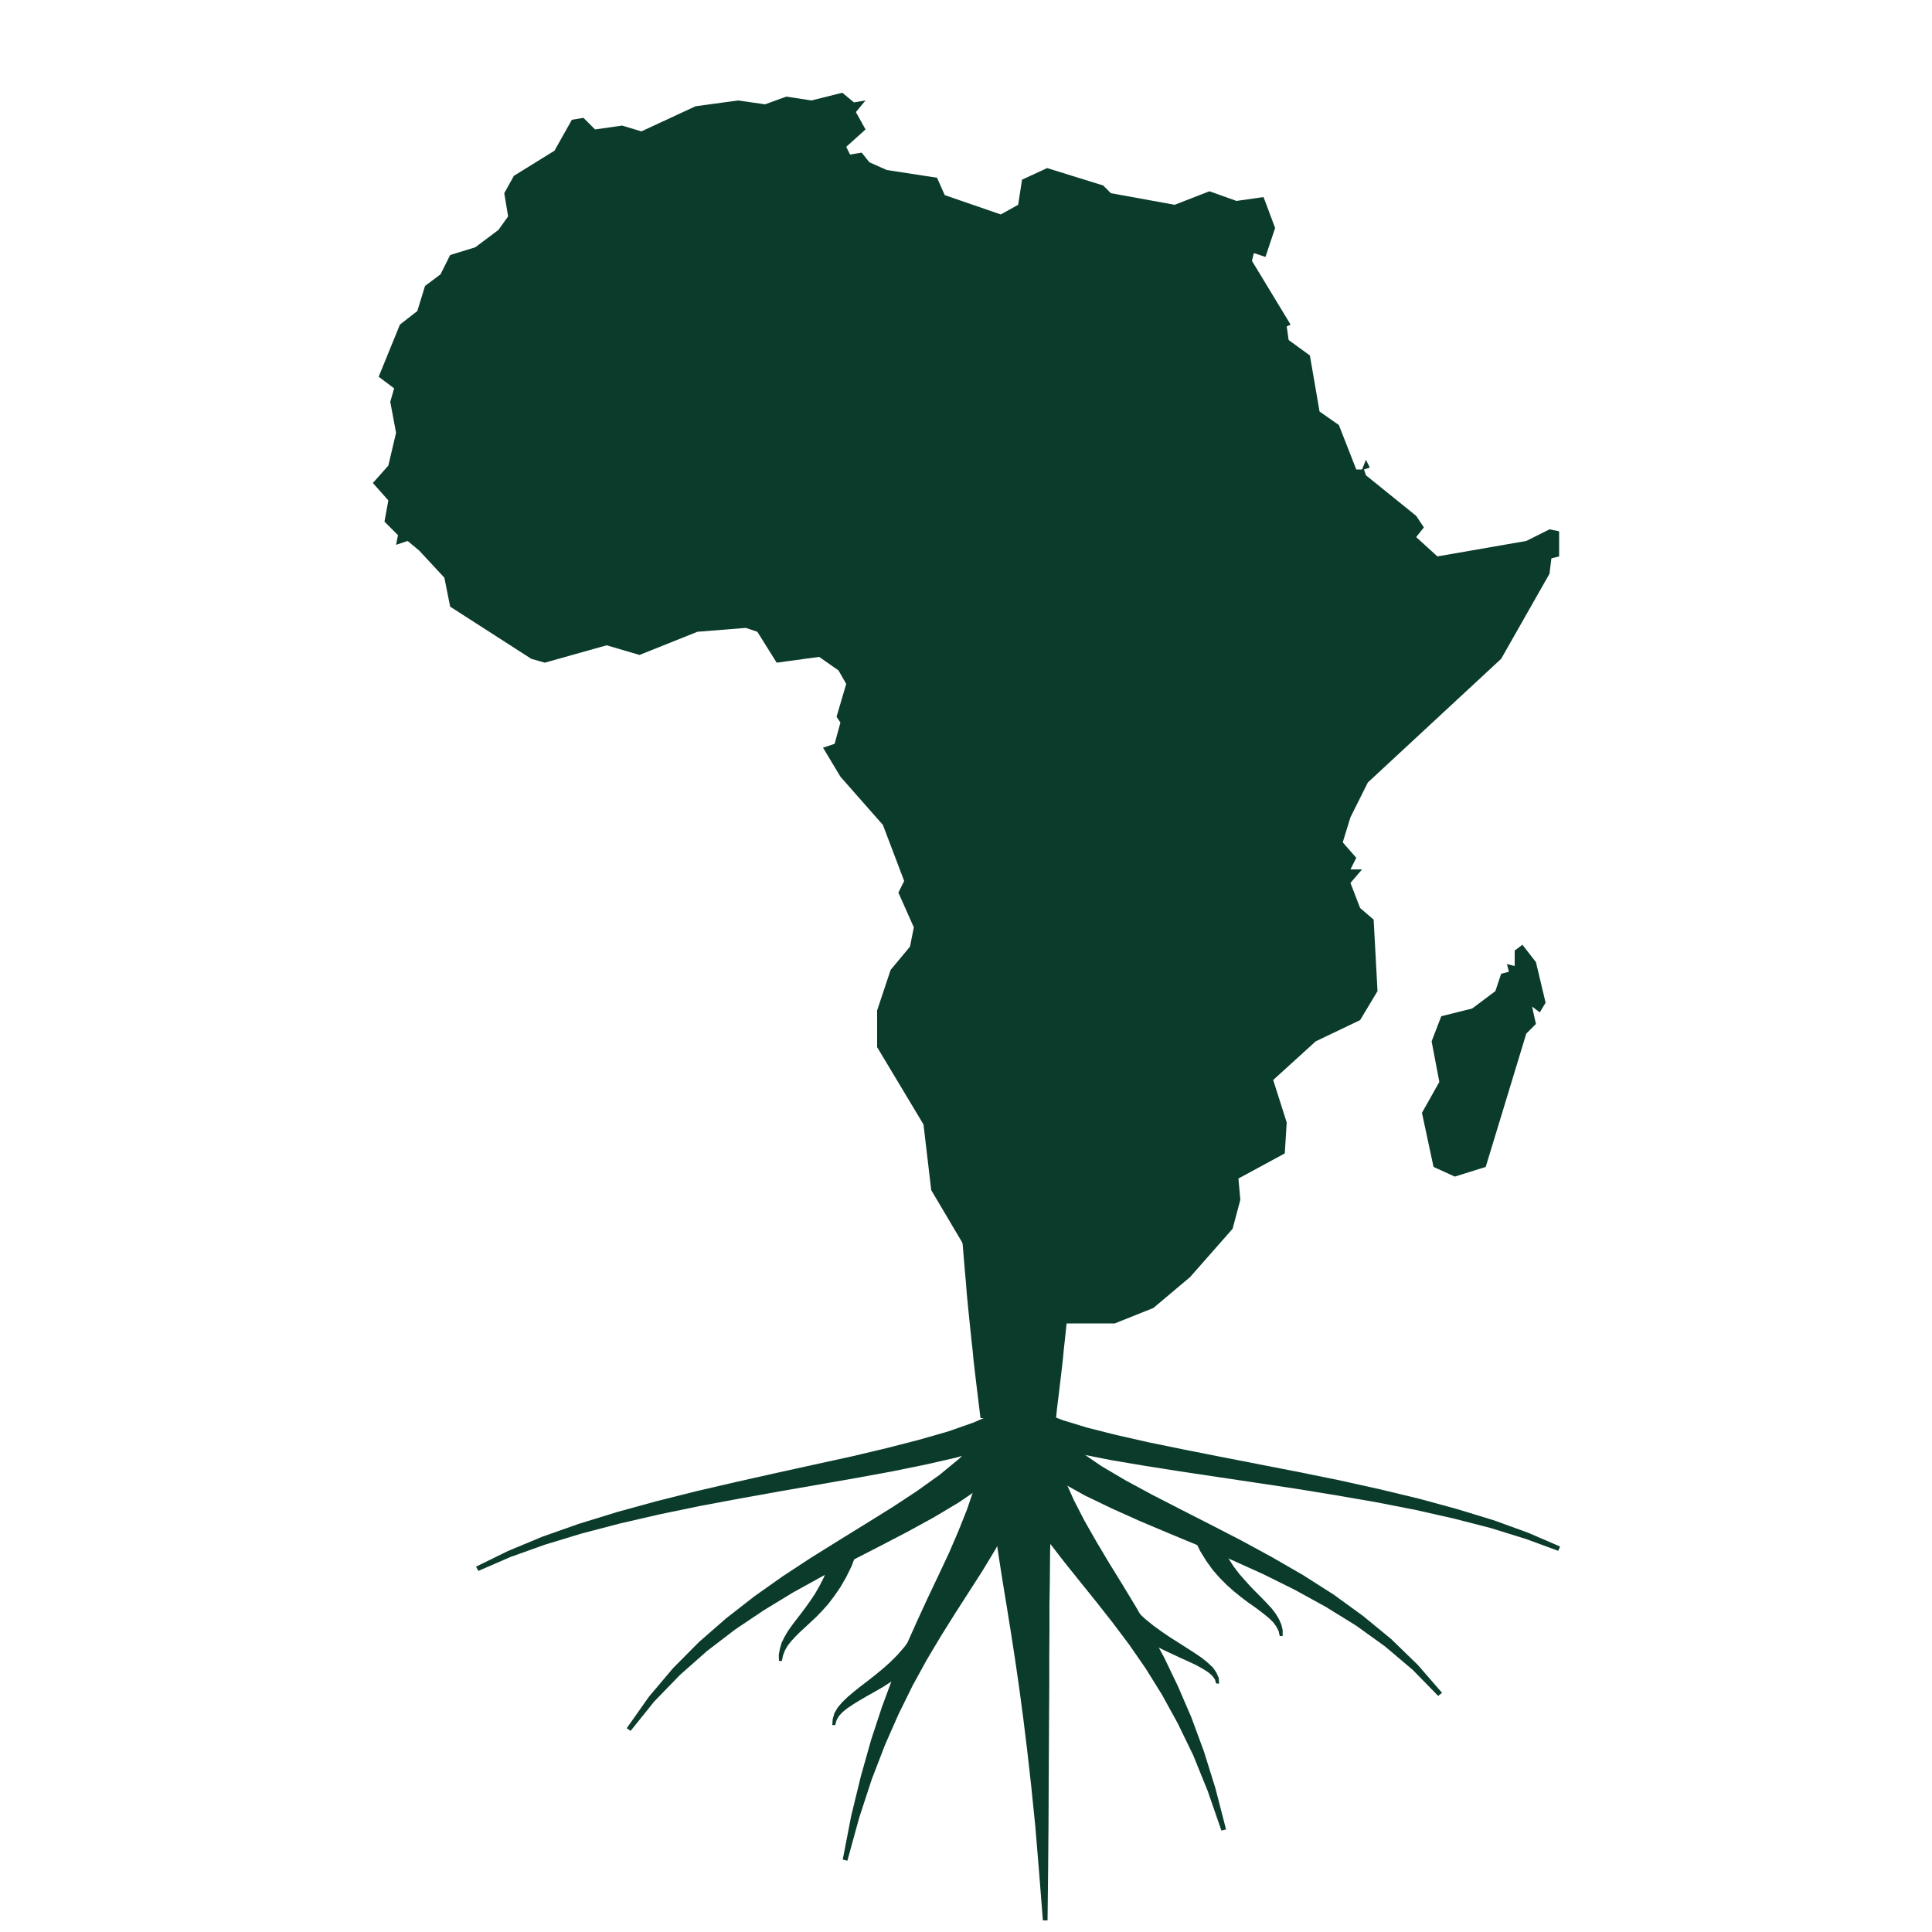
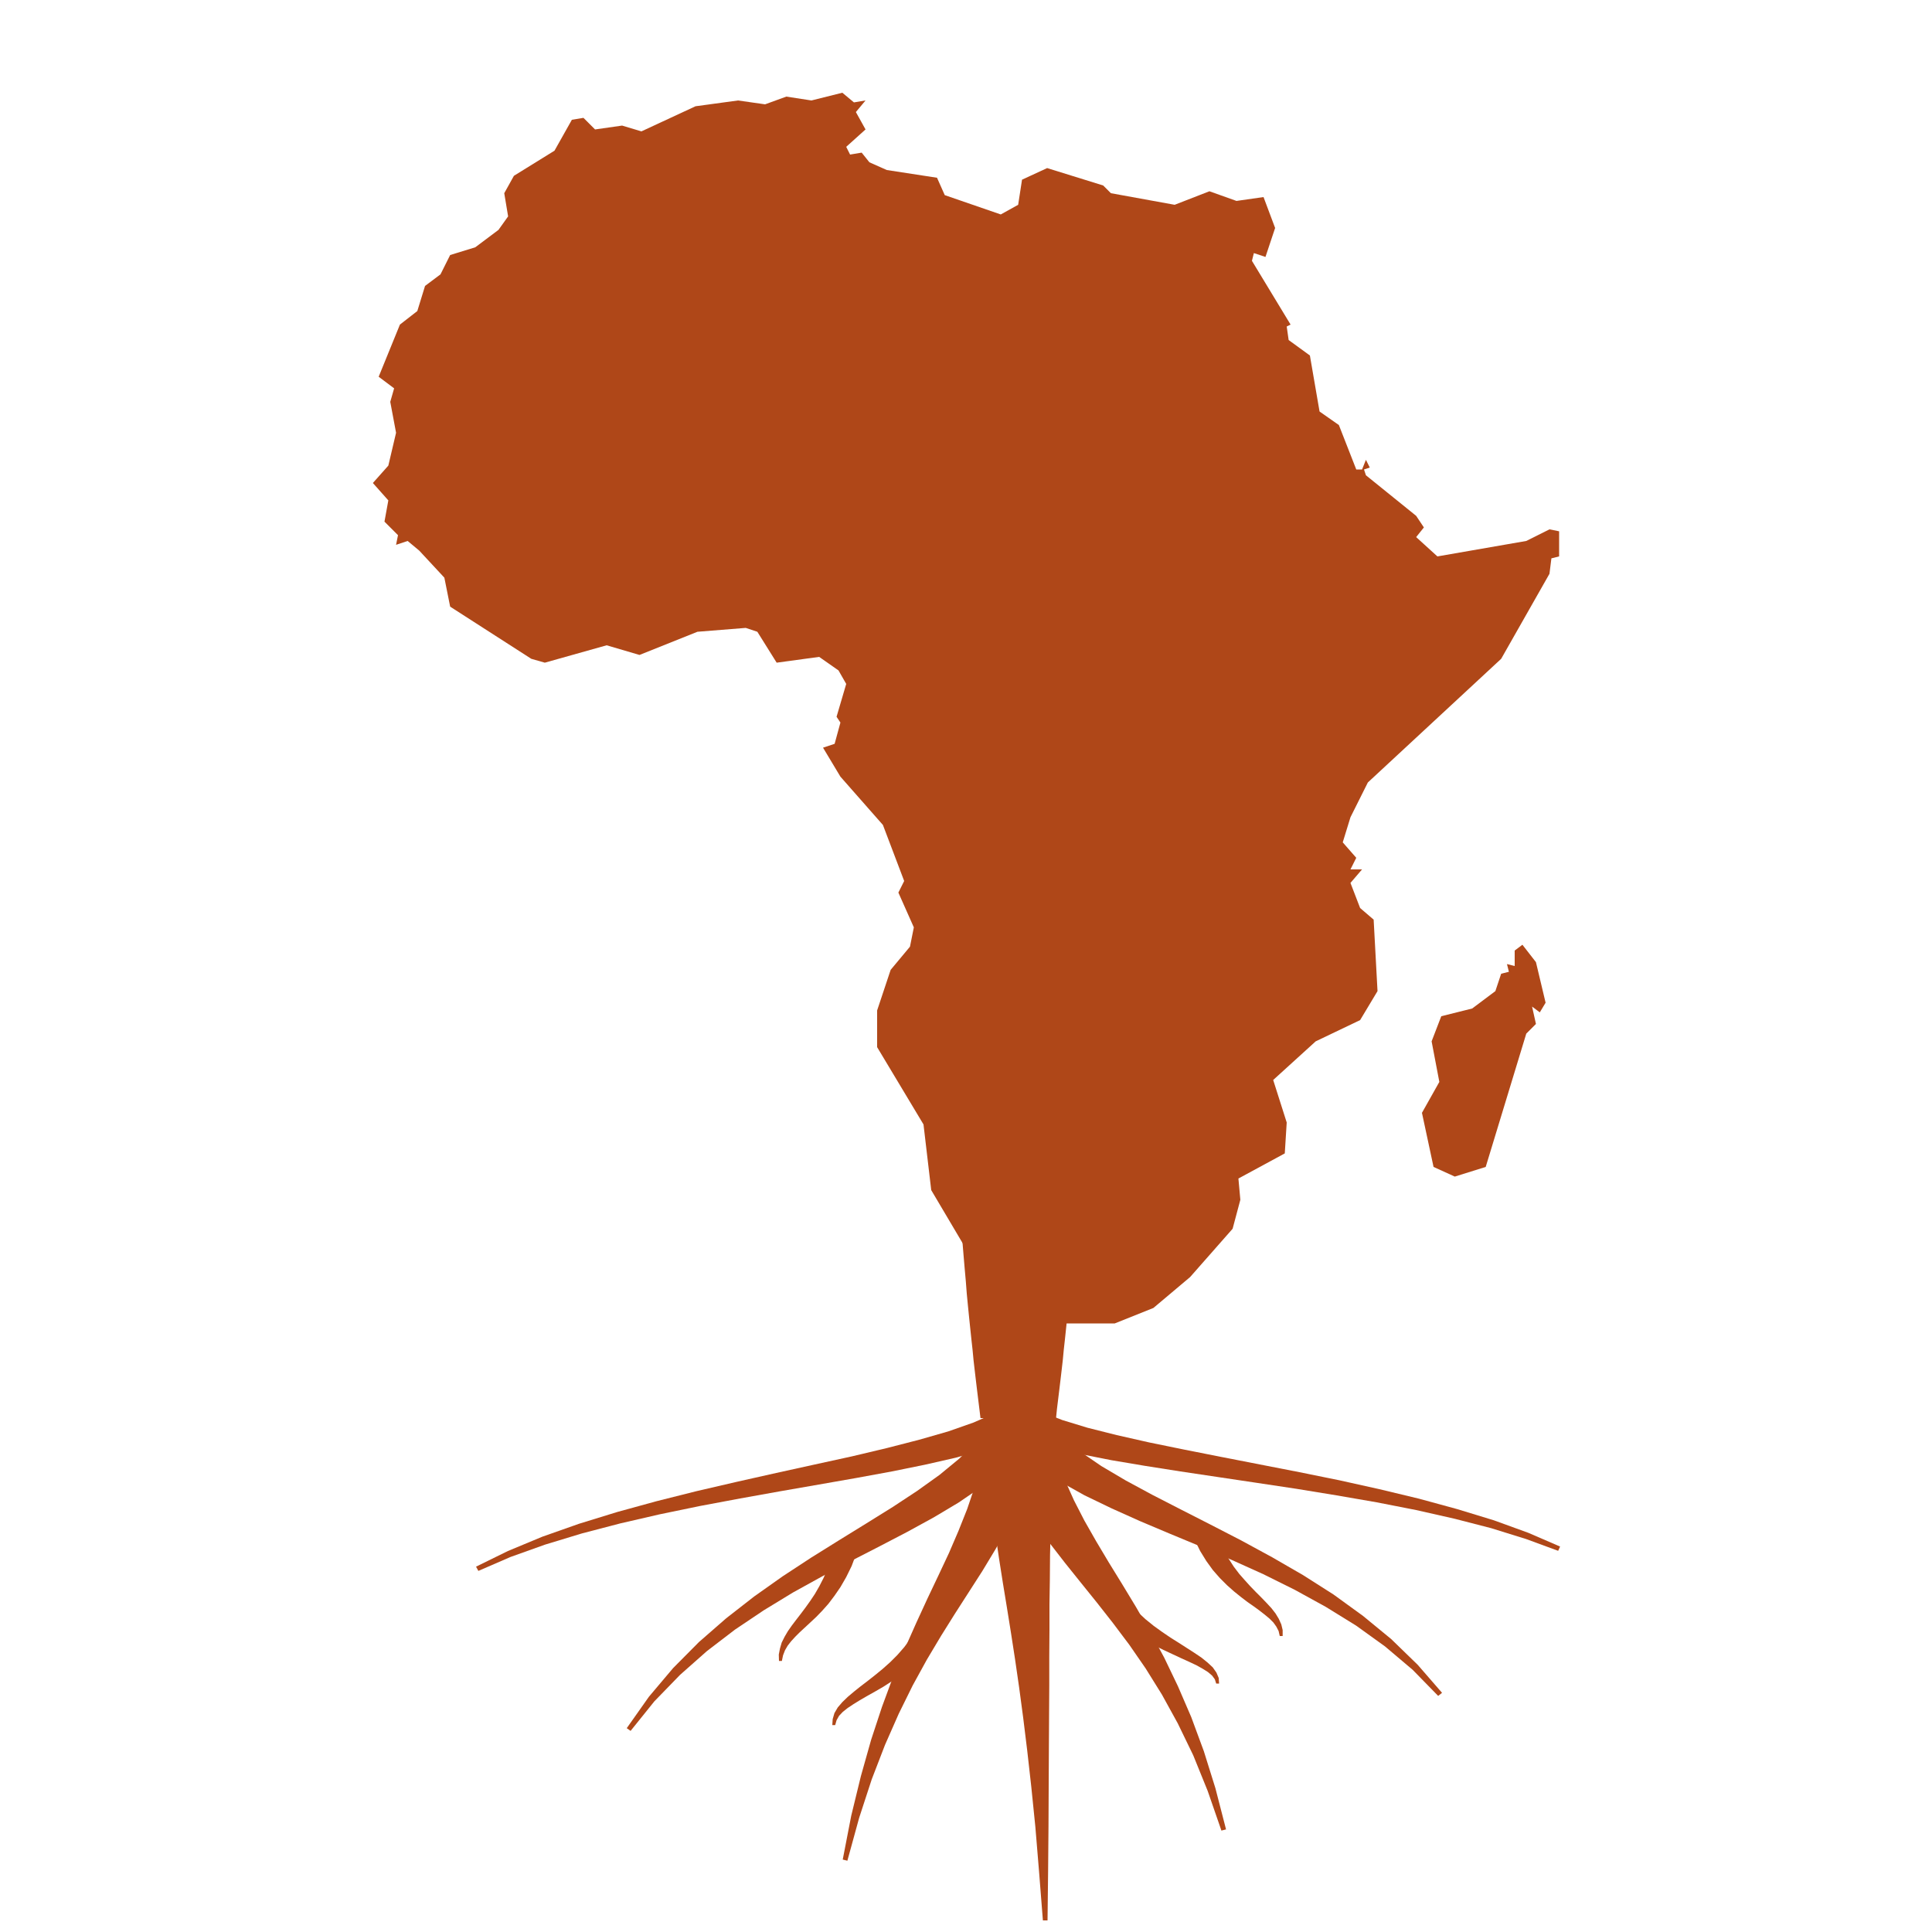
<svg xmlns="http://www.w3.org/2000/svg" viewBox="0 0 100 100" role="img">
-   <g fill="#0B3B2A">
+   <g fill="#AF4718">
    <path d="M19.3 25.0 20.1 24.1 20.5 22.4 20.2 20.8 20.4 20.1 19.6 19.5 20.7 16.8 21.6 16.1 22.0 14.8 22.8 14.2 23.3 13.2 24.6 12.8 25.8 11.9 26.3 11.2 26.1 10.0 26.6 9.1 28.7 7.8 29.6 6.2 30.2 6.1 30.8 6.7 32.2 6.5 33.2 6.8 36.0 5.5 38.2 5.2 39.6 5.4 40.7 5.0 42.0 5.2 43.6 4.8 44.2 5.3 44.8 5.2 44.3 5.8 44.8 6.7 43.8 7.6 44.0 8.0 44.6 7.9 45.0 8.4 45.9 8.8 48.5 9.2 48.9 10.1 51.8 11.1 52.7 10.6 52.9 9.3 54.2 8.7 57.1 9.6 57.5 10.0 60.8 10.6 62.6 9.9 64.0 10.4 65.4 10.2 66.0 11.8 65.5 13.3 64.9 13.1 64.8 13.5 66.8 16.8 66.6 16.9 66.7 17.6 67.8 18.4 68.3 21.3 69.3 22.0 70.2 24.3 70.5 24.3 70.7 23.8 70.9 24.2 70.6 24.3 70.7 24.6 73.3 26.7 73.7 27.3 73.3 27.8 74.4 28.8 79.0 28.0 80.2 27.4 80.7 27.5 80.7 28.8 80.3 28.9 80.2 29.7 77.7 34.1 70.8 40.5 69.9 42.3 69.5 43.6 70.2 44.4 69.9 45.0 70.5 45.0 69.9 45.7 70.4 47.0 71.1 47.6 71.3 51.3 70.4 52.8 68.1 53.9 65.9 55.9 66.6 58.1 66.5 59.7 64.1 61.0 64.2 62.1 63.8 63.6 61.6 66.1 59.7 67.7 57.7 68.5 55.0 68.5 52.7 69.2 51.3 68.6 50.8 67.5 51.3 67.2 51.1 66.5 48.2 61.6 47.8 58.2 45.4 54.2 45.4 52.3 46.1 50.2 47.1 49.0 47.3 48.0 46.5 46.2 46.8 45.6 45.7 42.7 43.5 40.2 42.6 38.7 43.2 38.5 43.5 37.4 43.3 37.1 43.8 35.4 43.4 34.7 42.4 34.0 40.2 34.3 39.2 32.7 38.6 32.5 36.1 32.7 33.1 33.9 31.4 33.4 28.2 34.3 27.5 34.1 23.3 31.4 23.0 29.9 21.7 28.5 21.1 28.0 20.5 28.2 20.6 27.7 19.9 27.0 20.1 25.9ZM73.6 57.6 74.5 56.0 74.1 53.9 74.6 52.6 76.2 52.2 77.4 51.3 77.7 50.4 78.1 50.3 78.0 49.9 78.4 50.0 78.4 49.2 78.8 48.9 79.5 49.8 80.0 51.9 79.7 52.4 79.3 52.1 79.5 53.0 79.0 53.5 76.9 60.4 75.3 60.9 74.2 60.4Z" />
    <path d="M49.81 64.20 49.87 64.93 49.93 65.64 49.99 66.31 50.04 66.96 50.10 67.58 50.16 68.18 50.22 68.76 50.28 69.33 50.34 69.87 50.39 70.40 50.45 70.92 50.51 71.43 50.57 71.93 50.63 72.42 50.69 72.91 50.75 73.40 54.66 73.40 54.71 72.91 54.77 72.42 54.83 71.93 54.89 71.43 54.95 70.92 55.01 70.40 55.06 69.87 55.12 69.33 55.18 68.76 55.24 68.18 55.30 67.58 55.36 66.96 55.41 66.31 55.47 65.64 55.53 64.93 55.59 64.20Z" />
    <path d="M50.83 73.44 50.99 75.09 51.15 76.61 51.33 78.04 51.52 79.38 51.71 80.67 51.91 81.94 52.12 83.22 52.33 84.53 52.54 85.89 52.75 87.34 52.96 88.91 53.17 90.62 53.38 92.49 53.59 94.56 53.78 96.86 53.98 99.40 54.22 99.40 54.25 96.84 54.27 94.54 54.28 92.45 54.29 90.55 54.30 88.82 54.31 87.24 54.31 85.76 54.32 84.37 54.32 83.05 54.34 81.77 54.35 80.49 54.38 79.20 54.41 77.87 54.45 76.47 54.51 74.98 54.57 73.36Z" />
    <path d="M51.22 73.15 51.04 74.51 50.78 75.77 50.45 76.96 50.06 78.11 49.61 79.24 49.12 80.38 48.58 81.53 48.01 82.73 47.43 83.99 46.83 85.34 46.23 86.78 45.65 88.35 45.09 90.05 44.56 91.93 44.06 93.98 43.62 96.25 43.86 96.31 44.47 94.09 45.12 92.10 45.81 90.31 46.52 88.70 47.24 87.24 47.97 85.91 48.71 84.67 49.43 83.52 50.15 82.40 50.85 81.31 51.52 80.20 52.16 79.06 52.76 77.85 53.30 76.56 53.78 75.17 54.18 73.65Z" />
    <path d="M51.24 73.71 51.70 75.15 52.26 76.47 52.89 77.68 53.59 78.81 54.33 79.87 55.12 80.89 55.93 81.90 56.76 82.93 57.60 84.00 58.45 85.13 59.30 86.36 60.14 87.71 60.96 89.20 61.76 90.85 62.51 92.70 63.22 94.75 63.46 94.69 62.91 92.56 62.31 90.64 61.66 88.88 60.97 87.28 60.26 85.80 59.53 84.45 58.80 83.18 58.08 81.99 57.39 80.87 56.74 79.78 56.13 78.71 55.59 77.66 55.11 76.59 54.71 75.48 54.40 74.33 54.16 73.09Z" />
    <path d="M51.71 72.87 51.20 73.77 50.51 74.64 49.65 75.50 48.63 76.34 47.47 77.17 46.21 78.00 44.86 78.84 43.45 79.71 41.99 80.62 40.51 81.59 39.04 82.63 37.59 83.76 36.18 84.99 34.84 86.34 33.59 87.82 32.44 89.45 32.64 89.59 33.87 88.06 35.20 86.69 36.59 85.46 38.04 84.35 39.53 83.35 41.04 82.43 42.56 81.59 44.06 80.79 45.54 80.03 46.96 79.29 48.33 78.54 49.62 77.77 50.82 76.95 51.92 76.06 52.88 75.06 53.69 73.93Z" />
    <path d="M51.76 74.02 52.64 75.02 53.68 75.90 54.85 76.68 56.14 77.40 57.53 78.07 59.00 78.73 60.54 79.38 62.13 80.04 63.75 80.74 65.39 81.48 67.02 82.29 68.62 83.17 70.19 84.14 71.69 85.22 73.12 86.43 74.44 87.78 74.64 87.62 73.38 86.17 72.01 84.84 70.55 83.64 69.02 82.53 67.45 81.53 65.84 80.60 64.24 79.73 62.65 78.91 61.12 78.13 59.64 77.37 58.27 76.63 57.00 75.88 55.89 75.12 54.94 74.36 54.19 73.57 53.64 72.78Z" />
    <path d="M52.24 72.69 51.46 73.16 50.39 73.63 49.08 74.09 47.58 74.52 45.91 74.95 44.10 75.38 42.18 75.80 40.18 76.24 38.13 76.70 36.06 77.18 33.99 77.70 31.95 78.26 29.97 78.87 28.07 79.54 26.29 80.28 24.64 81.09 24.76 81.31 26.42 80.59 28.21 79.95 30.12 79.37 32.11 78.85 34.15 78.38 36.23 77.95 38.31 77.56 40.37 77.19 42.38 76.84 44.32 76.50 46.17 76.16 47.89 75.81 49.47 75.45 50.88 75.05 52.11 74.62 53.16 74.11Z" />
    <path d="M52.29 74.13 53.32 74.57 54.55 74.94 55.96 75.27 57.53 75.58 59.25 75.87 61.09 76.16 63.03 76.45 65.04 76.75 67.10 77.06 69.18 77.40 71.26 77.76 73.30 78.16 75.29 78.61 77.19 79.10 78.99 79.66 80.65 80.27 80.75 80.05 79.11 79.34 77.32 78.69 75.42 78.11 73.44 77.57 71.40 77.08 69.33 76.62 67.26 76.20 65.21 75.80 63.21 75.41 61.29 75.03 59.48 74.66 57.80 74.28 56.29 73.90 54.98 73.50 53.91 73.08 53.11 72.67Z" />
    <path d="M47.66 83.83 47.42 84.35 47.13 84.82 46.80 85.26 46.45 85.66 46.08 86.03 45.70 86.37 45.31 86.69 44.93 86.99 44.55 87.28 44.20 87.56 43.88 87.83 43.60 88.10 43.36 88.38 43.19 88.67 43.10 88.98 43.08 89.29 43.23 89.29 43.30 89.04 43.43 88.81 43.62 88.61 43.87 88.41 44.17 88.21 44.51 88.00 44.89 87.78 45.30 87.55 45.73 87.30 46.18 87.01 46.64 86.69 47.09 86.33 47.54 85.93 47.97 85.46 48.37 84.94 48.73 84.35Z" />
    <path d="M56.91 82.77 57.31 83.30 57.76 83.77 58.23 84.19 58.72 84.55 59.22 84.87 59.72 85.15 60.22 85.40 60.69 85.62 61.14 85.83 61.56 86.02 61.94 86.20 62.26 86.38 62.53 86.55 62.74 86.73 62.88 86.92 62.95 87.14 63.10 87.14 63.08 86.85 62.96 86.57 62.77 86.30 62.50 86.05 62.19 85.80 61.82 85.55 61.43 85.30 61.01 85.03 60.58 84.76 60.14 84.46 59.71 84.15 59.29 83.81 58.89 83.44 58.53 83.05 58.21 82.62 57.93 82.16Z" />
    <path d="M43.18 80.08 43.02 80.66 42.84 81.19 42.63 81.67 42.41 82.10 42.18 82.50 41.94 82.86 41.69 83.21 41.45 83.53 41.21 83.84 40.99 84.13 40.78 84.43 40.61 84.72 40.46 85.02 40.37 85.33 40.31 85.64 40.32 85.97 40.47 85.97 40.53 85.68 40.63 85.42 40.77 85.18 40.95 84.95 41.16 84.72 41.39 84.49 41.66 84.24 41.94 83.98 42.25 83.69 42.56 83.37 42.88 83.01 43.19 82.60 43.50 82.15 43.80 81.63 44.08 81.06 44.32 80.42Z" />
    <path d="M61.83 79.69 62.12 80.28 62.44 80.80 62.78 81.27 63.14 81.68 63.51 82.05 63.87 82.37 64.23 82.66 64.57 82.92 64.90 83.15 65.20 83.37 65.47 83.58 65.71 83.78 65.91 83.98 66.06 84.19 66.18 84.42 66.24 84.68 66.39 84.68 66.39 84.37 66.32 84.08 66.19 83.79 66.02 83.51 65.81 83.24 65.56 82.97 65.29 82.69 65.01 82.41 64.72 82.11 64.43 81.79 64.14 81.46 63.86 81.09 63.60 80.69 63.35 80.26 63.14 79.79 62.95 79.27Z" />
  </g>
</svg>
